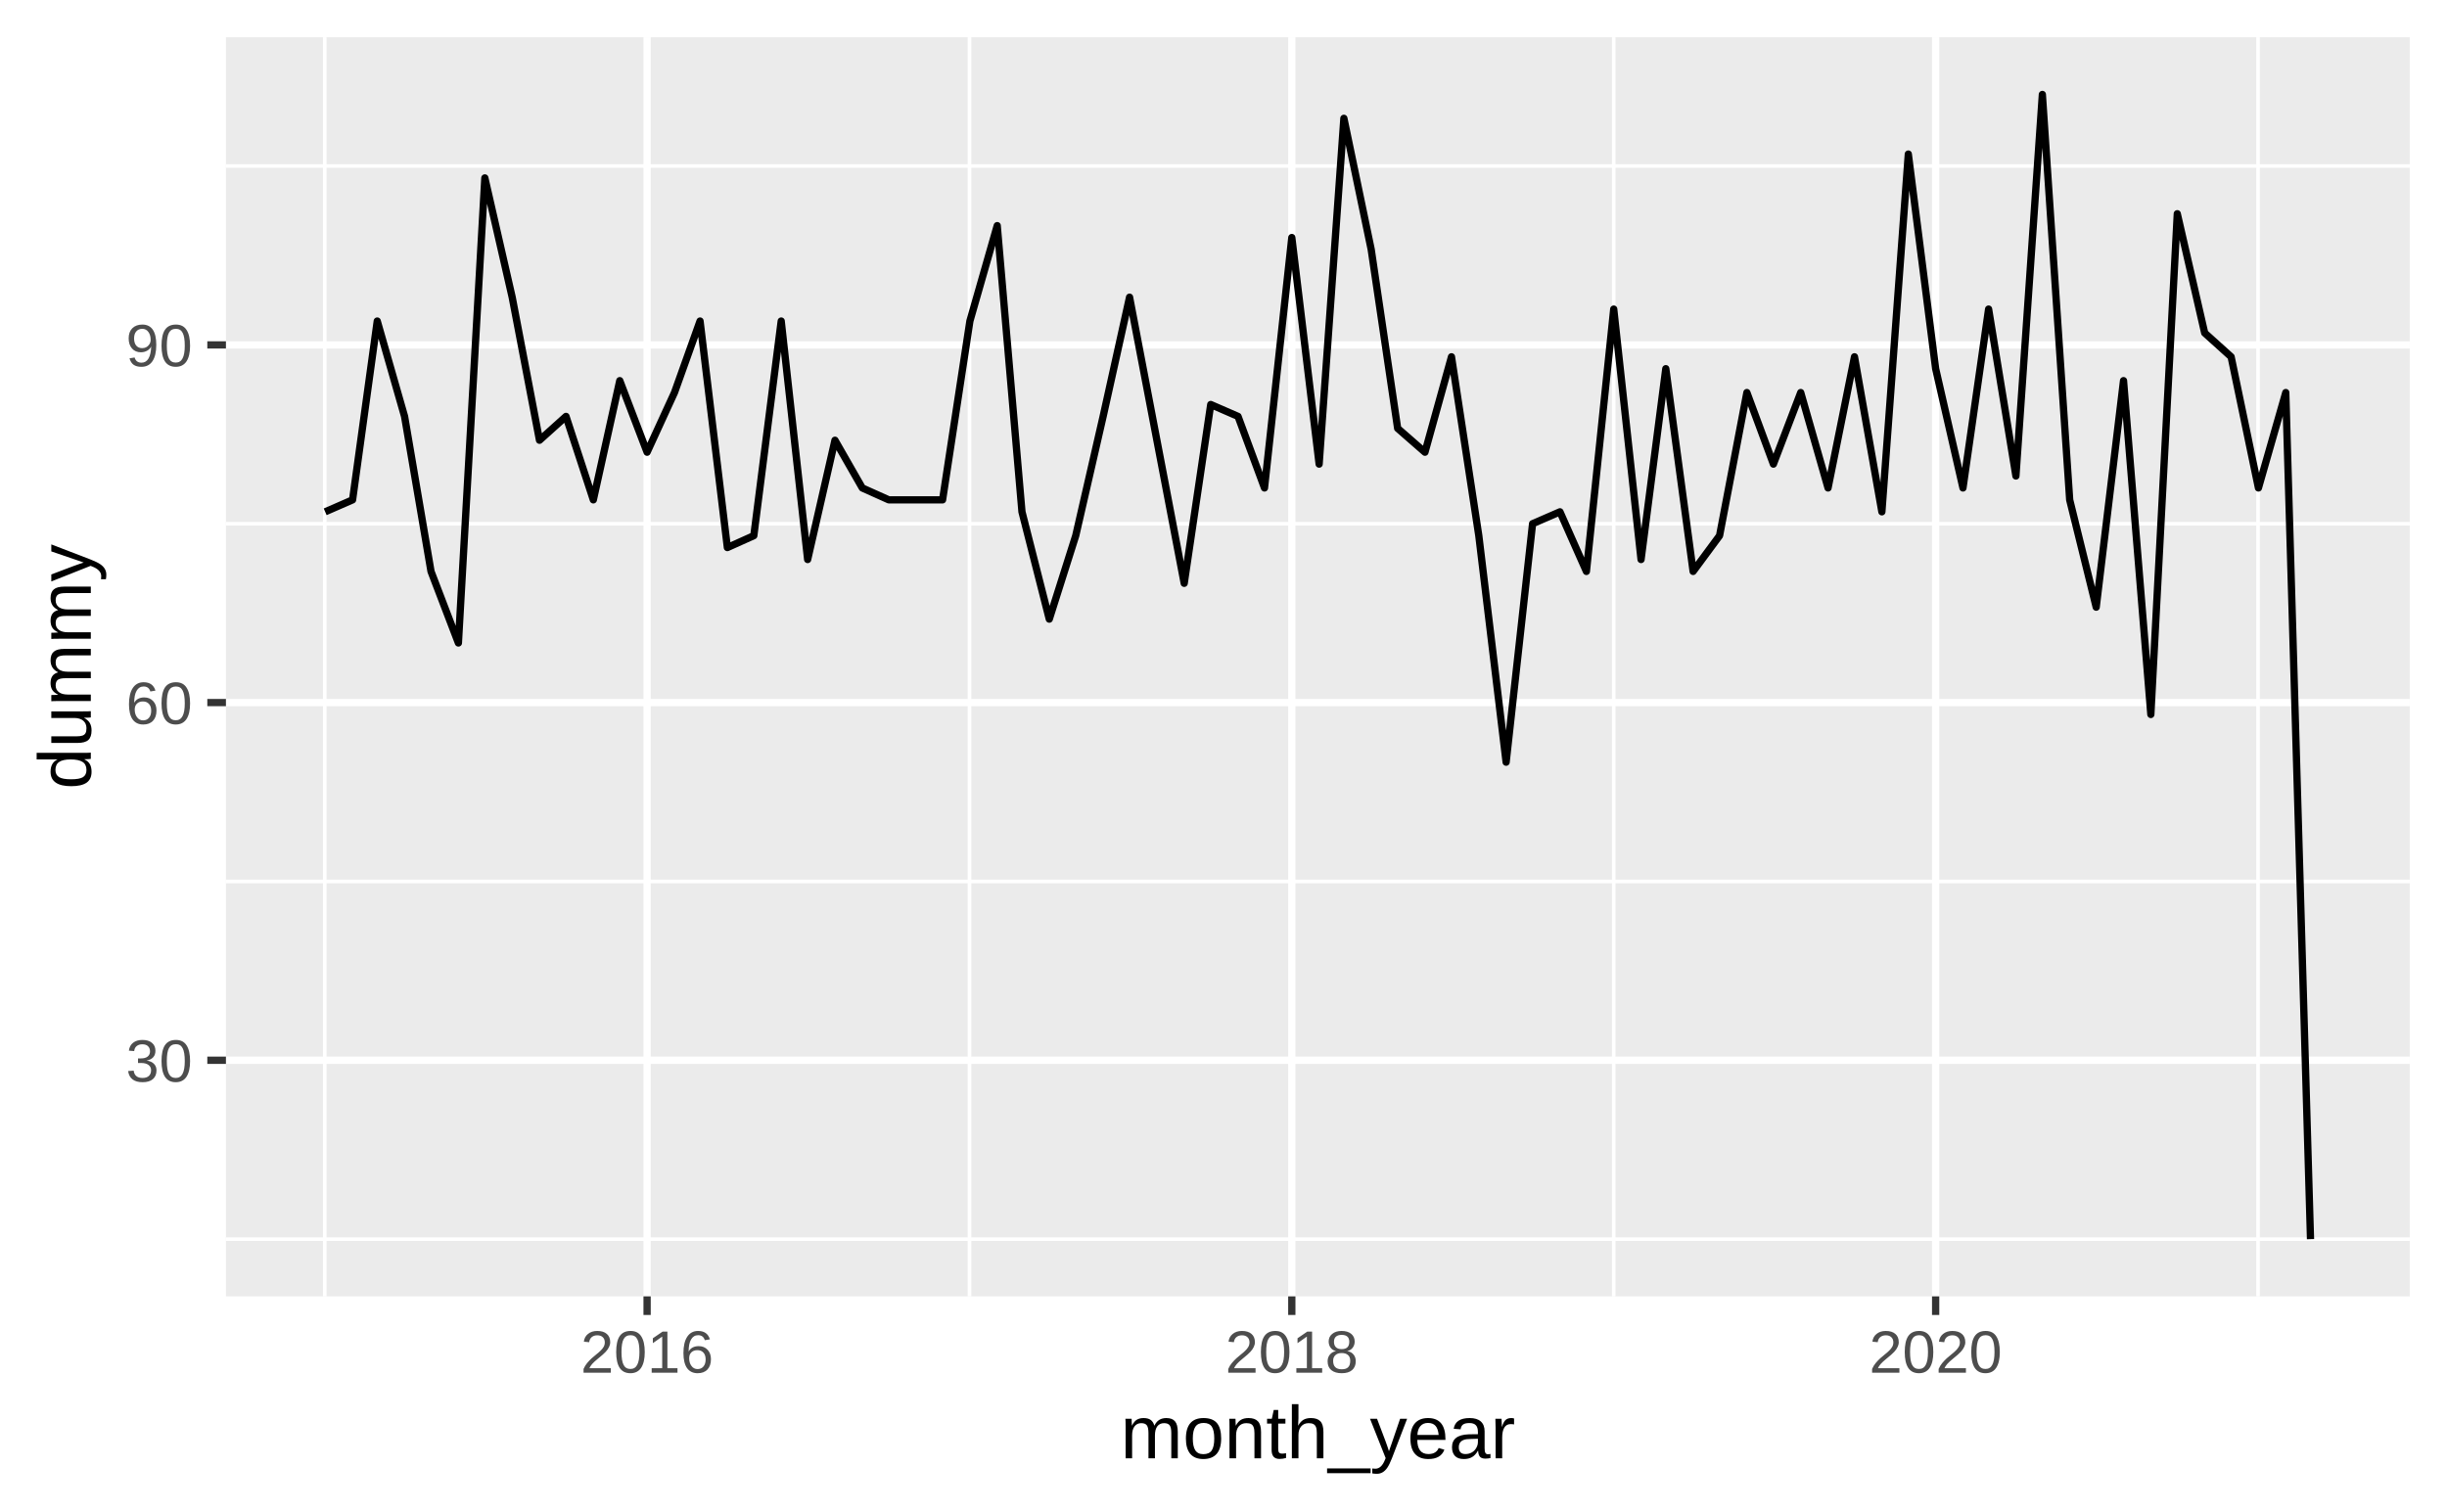
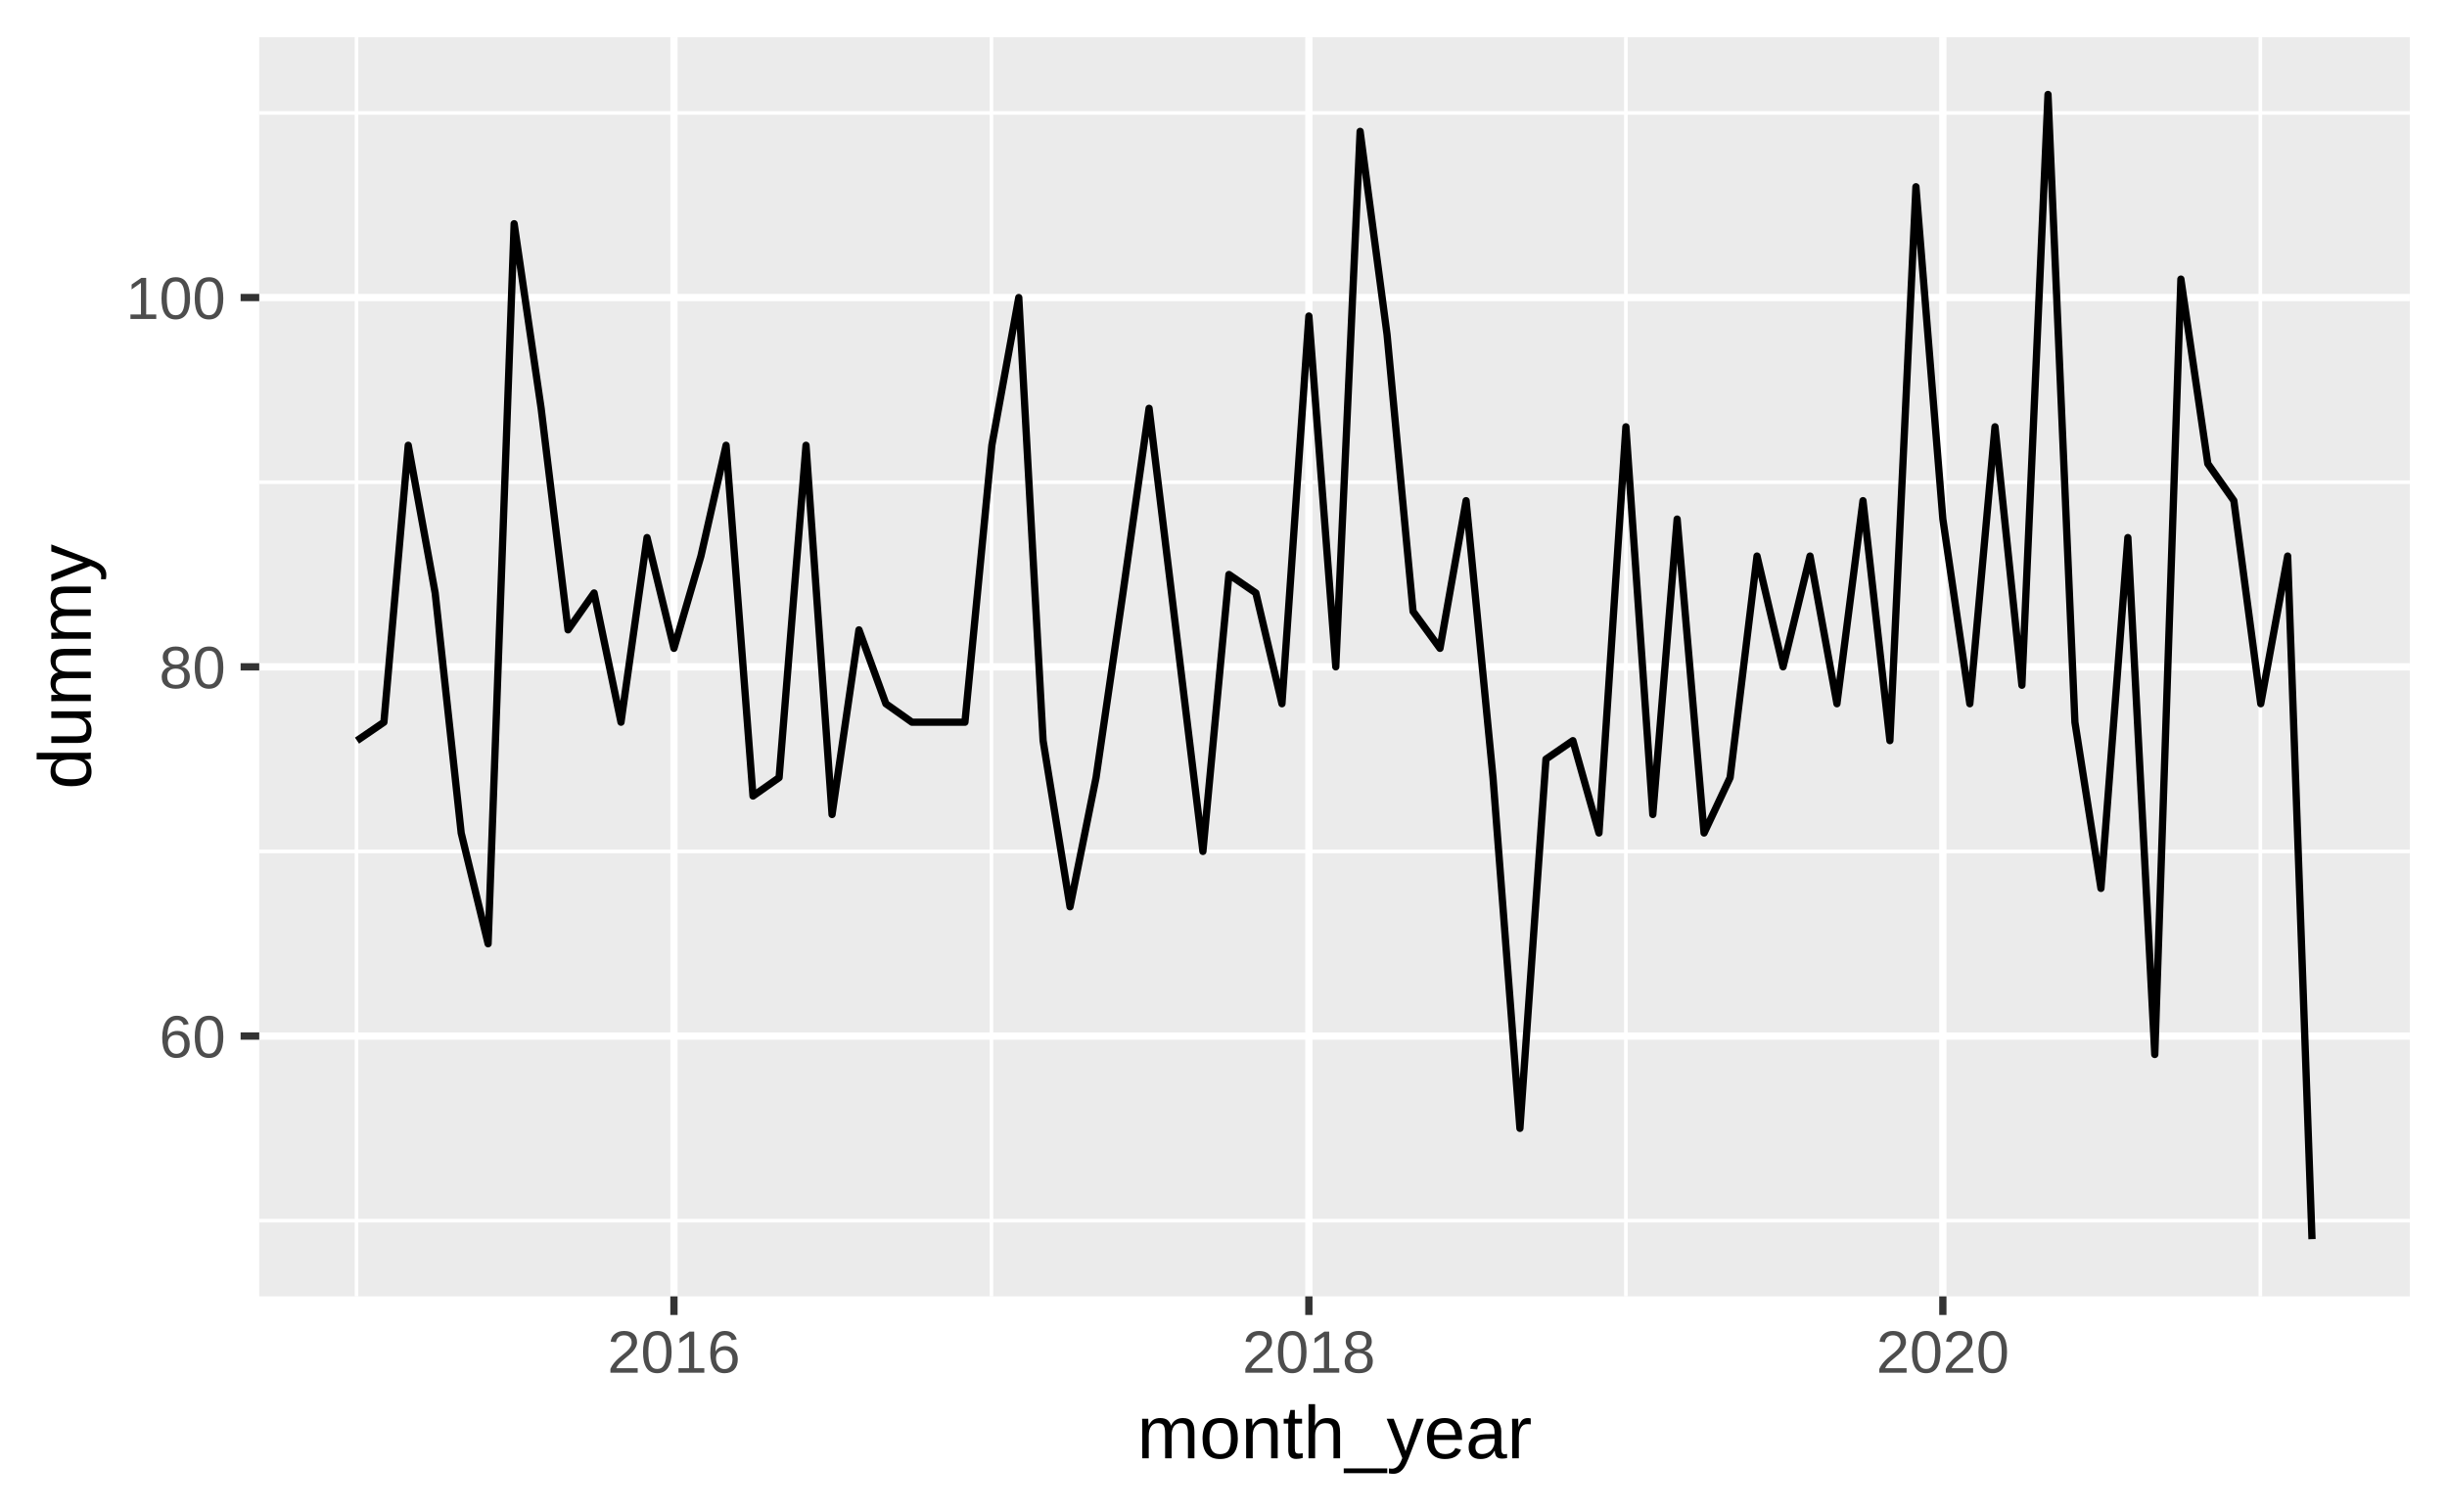
<svg xmlns="http://www.w3.org/2000/svg" class="svglite" width="360.00pt" height="222.48pt" viewBox="0 0 360.00 222.48">
  <defs>
    <style type="text/css">
    .svglite line, .svglite polyline, .svglite polygon, .svglite path, .svglite rect, .svglite circle {
      fill: none;
      stroke: #000000;
      stroke-linecap: round;
      stroke-linejoin: round;
      stroke-miterlimit: 10.00;
    }
  </style>
  </defs>
  <rect width="100%" height="100%" style="stroke: none; fill: #FFFFFF;" />
  <defs>
    <clipPath id="cpMC4wMHwzNjAuMDB8MC4wMHwyMjIuNDg=">
      <rect x="0.00" y="0.00" width="360.00" height="222.48" />
    </clipPath>
  </defs>
  <g clip-path="url(#cpMC4wMHwzNjAuMDB8MC4wMHwyMjIuNDg=)">
    <rect x="0.00" y="0.00" width="360.00" height="222.48" style="stroke-width: 1.07; stroke: #FFFFFF; fill: #FFFFFF;" />
  </g>
  <defs>
-     <clipPath id="cpMzMuMjR8MzU0LjUyfDUuNDh8MTkwLjc1">
-       <rect x="33.24" y="5.48" width="321.28" height="185.27" />
+     <clipPath id="cpMzguMTR8MzU0LjUyfDUuNDh8MTkwLjc1">
+       <rect x="38.14" y="5.48" width="316.39" height="185.27" />
    </clipPath>
  </defs>
-   <g clip-path="url(#cpMzMuMjR8MzU0LjUyfDUuNDh8MTkwLjc1)">
-     <rect x="33.24" y="5.48" width="321.28" height="185.27" style="stroke-width: 1.07; stroke: none; fill: #EBEBEB;" />
-     <polyline points="33.24,182.33 354.52,182.33 " style="stroke-width: 0.53; stroke: #FFFFFF; stroke-linecap: butt;" />
-     <polyline points="33.24,129.70 354.52,129.70 " style="stroke-width: 0.53; stroke: #FFFFFF; stroke-linecap: butt;" />
-     <polyline points="33.24,77.06 354.52,77.06 " style="stroke-width: 0.53; stroke: #FFFFFF; stroke-linecap: butt;" />
-     <polyline points="33.24,24.43 354.52,24.43 " style="stroke-width: 0.53; stroke: #FFFFFF; stroke-linecap: butt;" />
-     <polyline points="47.78,190.75 47.78,5.48 " style="stroke-width: 0.53; stroke: #FFFFFF; stroke-linecap: butt;" />
-     <polyline points="142.63,190.75 142.63,5.48 " style="stroke-width: 0.53; stroke: #FFFFFF; stroke-linecap: butt;" />
-     <polyline points="237.41,190.75 237.41,5.48 " style="stroke-width: 0.53; stroke: #FFFFFF; stroke-linecap: butt;" />
-     <polyline points="332.20,190.75 332.20,5.48 " style="stroke-width: 0.53; stroke: #FFFFFF; stroke-linecap: butt;" />
-     <polyline points="33.24,156.01 354.52,156.01 " style="stroke-width: 1.07; stroke: #FFFFFF; stroke-linecap: butt;" />
-     <polyline points="33.24,103.38 354.52,103.38 " style="stroke-width: 1.07; stroke: #FFFFFF; stroke-linecap: butt;" />
-     <polyline points="33.24,50.75 354.52,50.75 " style="stroke-width: 1.07; stroke: #FFFFFF; stroke-linecap: butt;" />
-     <polyline points="95.20,190.75 95.20,5.48 " style="stroke-width: 1.07; stroke: #FFFFFF; stroke-linecap: butt;" />
-     <polyline points="190.05,190.75 190.05,5.48 " style="stroke-width: 1.07; stroke: #FFFFFF; stroke-linecap: butt;" />
-     <polyline points="284.77,190.75 284.77,5.48 " style="stroke-width: 1.07; stroke: #FFFFFF; stroke-linecap: butt;" />
-     <polyline points="47.84,75.31 51.87,73.55 55.50,47.24 59.52,61.27 63.41,84.08 67.44,94.61 71.33,26.18 75.35,43.73 79.37,64.78 83.27,61.27 87.29,73.55 91.18,56.01 95.20,66.54 99.23,57.76 102.99,47.24 107.01,80.57 110.90,78.82 114.93,47.24 118.82,82.33 122.84,64.78 126.86,71.80 130.76,73.55 134.78,73.55 138.67,73.55 142.69,47.24 146.71,33.20 150.35,75.31 154.37,91.10 158.26,78.82 162.29,61.27 166.18,43.73 170.20,64.78 174.22,85.83 178.12,59.52 182.14,61.27 186.03,71.80 190.05,34.95 194.07,68.29 197.71,17.41 201.73,36.71 205.62,63.03 209.64,66.54 213.54,52.50 217.56,78.82 221.58,112.15 225.47,77.06 229.50,75.31 233.39,84.08 237.41,45.48 241.43,82.33 245.07,54.25 249.09,84.08 252.98,78.82 257.00,57.76 260.90,68.29 264.92,57.76 268.94,71.80 272.83,52.50 276.86,75.31 280.75,22.67 284.77,54.25 288.79,71.80 292.56,45.48 296.58,70.04 300.47,13.90 304.49,73.55 308.39,89.34 312.41,56.01 316.43,105.13 320.32,31.45 324.35,48.99 328.24,52.50 332.26,71.80 336.28,57.76 339.92,182.33 " style="stroke-width: 1.07; stroke-linecap: butt;" />
+   <g clip-path="url(#cpMzguMTR8MzU0LjUyfDUuNDh8MTkwLjc1)">
+     <rect x="38.14" y="5.48" width="316.39" height="185.27" style="stroke-width: 1.07; stroke: none; fill: #EBEBEB;" />
+     <polyline points="38.14,179.61 354.52,179.61 " style="stroke-width: 0.53; stroke: #FFFFFF; stroke-linecap: butt;" />
+     <polyline points="38.14,125.28 354.52,125.28 " style="stroke-width: 0.53; stroke: #FFFFFF; stroke-linecap: butt;" />
+     <polyline points="38.14,70.95 354.52,70.95 " style="stroke-width: 0.53; stroke: #FFFFFF; stroke-linecap: butt;" />
+     <polyline points="38.14,16.62 354.52,16.62 " style="stroke-width: 0.53; stroke: #FFFFFF; stroke-linecap: butt;" />
+     <polyline points="52.45,190.75 52.45,5.48 " style="stroke-width: 0.53; stroke: #FFFFFF; stroke-linecap: butt;" />
+     <polyline points="145.86,190.75 145.86,5.48 " style="stroke-width: 0.53; stroke: #FFFFFF; stroke-linecap: butt;" />
+     <polyline points="239.20,190.75 239.20,5.48 " style="stroke-width: 0.53; stroke: #FFFFFF; stroke-linecap: butt;" />
+     <polyline points="332.54,190.75 332.54,5.48 " style="stroke-width: 0.53; stroke: #FFFFFF; stroke-linecap: butt;" />
+     <polyline points="38.14,152.45 354.52,152.45 " style="stroke-width: 1.07; stroke: #FFFFFF; stroke-linecap: butt;" />
+     <polyline points="38.14,98.12 354.52,98.12 " style="stroke-width: 1.07; stroke: #FFFFFF; stroke-linecap: butt;" />
+     <polyline points="38.14,43.78 354.52,43.78 " style="stroke-width: 1.07; stroke: #FFFFFF; stroke-linecap: butt;" />
+     <polyline points="99.15,190.75 99.15,5.48 " style="stroke-width: 1.07; stroke: #FFFFFF; stroke-linecap: butt;" />
+     <polyline points="192.56,190.75 192.56,5.48 " style="stroke-width: 1.07; stroke: #FFFFFF; stroke-linecap: butt;" />
+     <polyline points="285.83,190.75 285.83,5.48 " style="stroke-width: 1.07; stroke: #FFFFFF; stroke-linecap: butt;" />
+     <polyline points="52.52,108.98 56.48,106.27 60.06,65.52 64.02,87.25 67.85,122.57 71.81,138.87 75.64,32.92 79.61,60.08 83.57,92.68 87.40,87.25 91.36,106.27 95.19,79.10 99.15,95.40 103.12,81.82 106.82,65.52 110.78,117.13 114.62,114.42 118.58,65.52 122.41,119.85 126.37,92.68 130.33,103.55 134.17,106.27 138.13,106.27 141.96,106.27 145.92,65.52 149.88,43.78 153.46,108.98 157.42,133.43 161.25,114.42 165.21,87.25 169.05,60.08 173.01,92.68 176.97,125.28 180.80,84.53 184.76,87.25 188.60,103.55 192.56,46.50 196.52,98.12 200.10,19.33 204.06,49.22 207.89,89.97 211.85,95.40 215.69,73.67 219.65,114.42 223.61,166.03 227.44,111.70 231.40,108.98 235.24,122.57 239.20,62.80 243.16,119.85 246.74,76.38 250.70,122.57 254.53,114.42 258.49,81.82 262.32,98.12 266.29,81.82 270.25,103.55 274.08,73.67 278.04,108.98 281.87,27.48 285.83,76.38 289.80,103.55 293.50,62.80 297.46,100.83 301.30,13.90 305.26,106.27 309.09,130.72 313.05,79.10 317.01,155.16 320.85,41.07 324.81,68.23 328.64,73.67 332.60,103.55 336.56,81.82 340.14,182.33 " style="stroke-width: 1.07; stroke-linecap: butt;" />
  </g>
  <g clip-path="url(#cpMC4wMHwzNjAuMDB8MC4wMHwyMjIuNDg=)">
-     <text x="28.31" y="159.16" text-anchor="end" style="font-size: 8.80px; fill: #4D4D4D; font-family: Arial;" textLength="9.79px" lengthAdjust="spacingAndGlyphs">30</text>
-     <text x="28.31" y="106.53" text-anchor="end" style="font-size: 8.80px; fill: #4D4D4D; font-family: Arial;" textLength="9.79px" lengthAdjust="spacingAndGlyphs">60</text>
-     <text x="28.31" y="53.90" text-anchor="end" style="font-size: 8.80px; fill: #4D4D4D; font-family: Arial;" textLength="9.79px" lengthAdjust="spacingAndGlyphs">90</text>
-     <polyline points="30.50,156.01 33.24,156.01 " style="stroke-width: 1.07; stroke: #333333; stroke-linecap: butt;" />
-     <polyline points="30.50,103.38 33.24,103.38 " style="stroke-width: 1.07; stroke: #333333; stroke-linecap: butt;" />
-     <polyline points="30.50,50.75 33.24,50.75 " style="stroke-width: 1.07; stroke: #333333; stroke-linecap: butt;" />
-     <polyline points="95.20,193.49 95.20,190.75 " style="stroke-width: 1.07; stroke: #333333; stroke-linecap: butt;" />
-     <polyline points="190.05,193.49 190.05,190.75 " style="stroke-width: 1.07; stroke: #333333; stroke-linecap: butt;" />
-     <polyline points="284.77,193.49 284.77,190.75 " style="stroke-width: 1.07; stroke: #333333; stroke-linecap: butt;" />
-     <text x="95.20" y="201.98" text-anchor="middle" style="font-size: 8.80px; fill: #4D4D4D; font-family: Arial;" textLength="19.58px" lengthAdjust="spacingAndGlyphs">2016</text>
-     <text x="190.05" y="201.98" text-anchor="middle" style="font-size: 8.80px; fill: #4D4D4D; font-family: Arial;" textLength="19.58px" lengthAdjust="spacingAndGlyphs">2018</text>
-     <text x="284.77" y="201.98" text-anchor="middle" style="font-size: 8.80px; fill: #4D4D4D; font-family: Arial;" textLength="19.58px" lengthAdjust="spacingAndGlyphs">2020</text>
-     <text x="193.88" y="214.58" text-anchor="middle" style="font-size: 11.00px; font-family: Arial;" textLength="58.11px" lengthAdjust="spacingAndGlyphs">month_year</text>
+     <text x="33.20" y="155.60" text-anchor="end" style="font-size: 8.80px; fill: #4D4D4D; font-family: Arial;" textLength="9.79px" lengthAdjust="spacingAndGlyphs">60</text>
+     <text x="33.20" y="101.27" text-anchor="end" style="font-size: 8.80px; fill: #4D4D4D; font-family: Arial;" textLength="9.79px" lengthAdjust="spacingAndGlyphs">80</text>
+     <text x="33.20" y="46.93" text-anchor="end" style="font-size: 8.80px; fill: #4D4D4D; font-family: Arial;" textLength="14.69px" lengthAdjust="spacingAndGlyphs">100</text>
+     <polyline points="35.40,152.45 38.14,152.45 " style="stroke-width: 1.07; stroke: #333333; stroke-linecap: butt;" />
+     <polyline points="35.40,98.12 38.14,98.12 " style="stroke-width: 1.07; stroke: #333333; stroke-linecap: butt;" />
+     <polyline points="35.40,43.78 38.14,43.78 " style="stroke-width: 1.07; stroke: #333333; stroke-linecap: butt;" />
+     <polyline points="99.15,193.49 99.15,190.75 " style="stroke-width: 1.07; stroke: #333333; stroke-linecap: butt;" />
+     <polyline points="192.56,193.49 192.56,190.75 " style="stroke-width: 1.07; stroke: #333333; stroke-linecap: butt;" />
+     <polyline points="285.83,193.49 285.83,190.75 " style="stroke-width: 1.07; stroke: #333333; stroke-linecap: butt;" />
+     <text x="99.15" y="201.98" text-anchor="middle" style="font-size: 8.80px; fill: #4D4D4D; font-family: Arial;" textLength="19.58px" lengthAdjust="spacingAndGlyphs">2016</text>
+     <text x="192.56" y="201.98" text-anchor="middle" style="font-size: 8.80px; fill: #4D4D4D; font-family: Arial;" textLength="19.58px" lengthAdjust="spacingAndGlyphs">2018</text>
+     <text x="285.83" y="201.98" text-anchor="middle" style="font-size: 8.80px; fill: #4D4D4D; font-family: Arial;" textLength="19.58px" lengthAdjust="spacingAndGlyphs">2020</text>
+     <text x="196.33" y="214.58" text-anchor="middle" style="font-size: 11.00px; font-family: Arial;" textLength="58.11px" lengthAdjust="spacingAndGlyphs">month_year</text>
    <text transform="translate(13.36,98.12) rotate(-90)" text-anchor="middle" style="font-size: 11.00px; font-family: Arial;" textLength="36.07px" lengthAdjust="spacingAndGlyphs">dummy</text>
  </g>
</svg>
